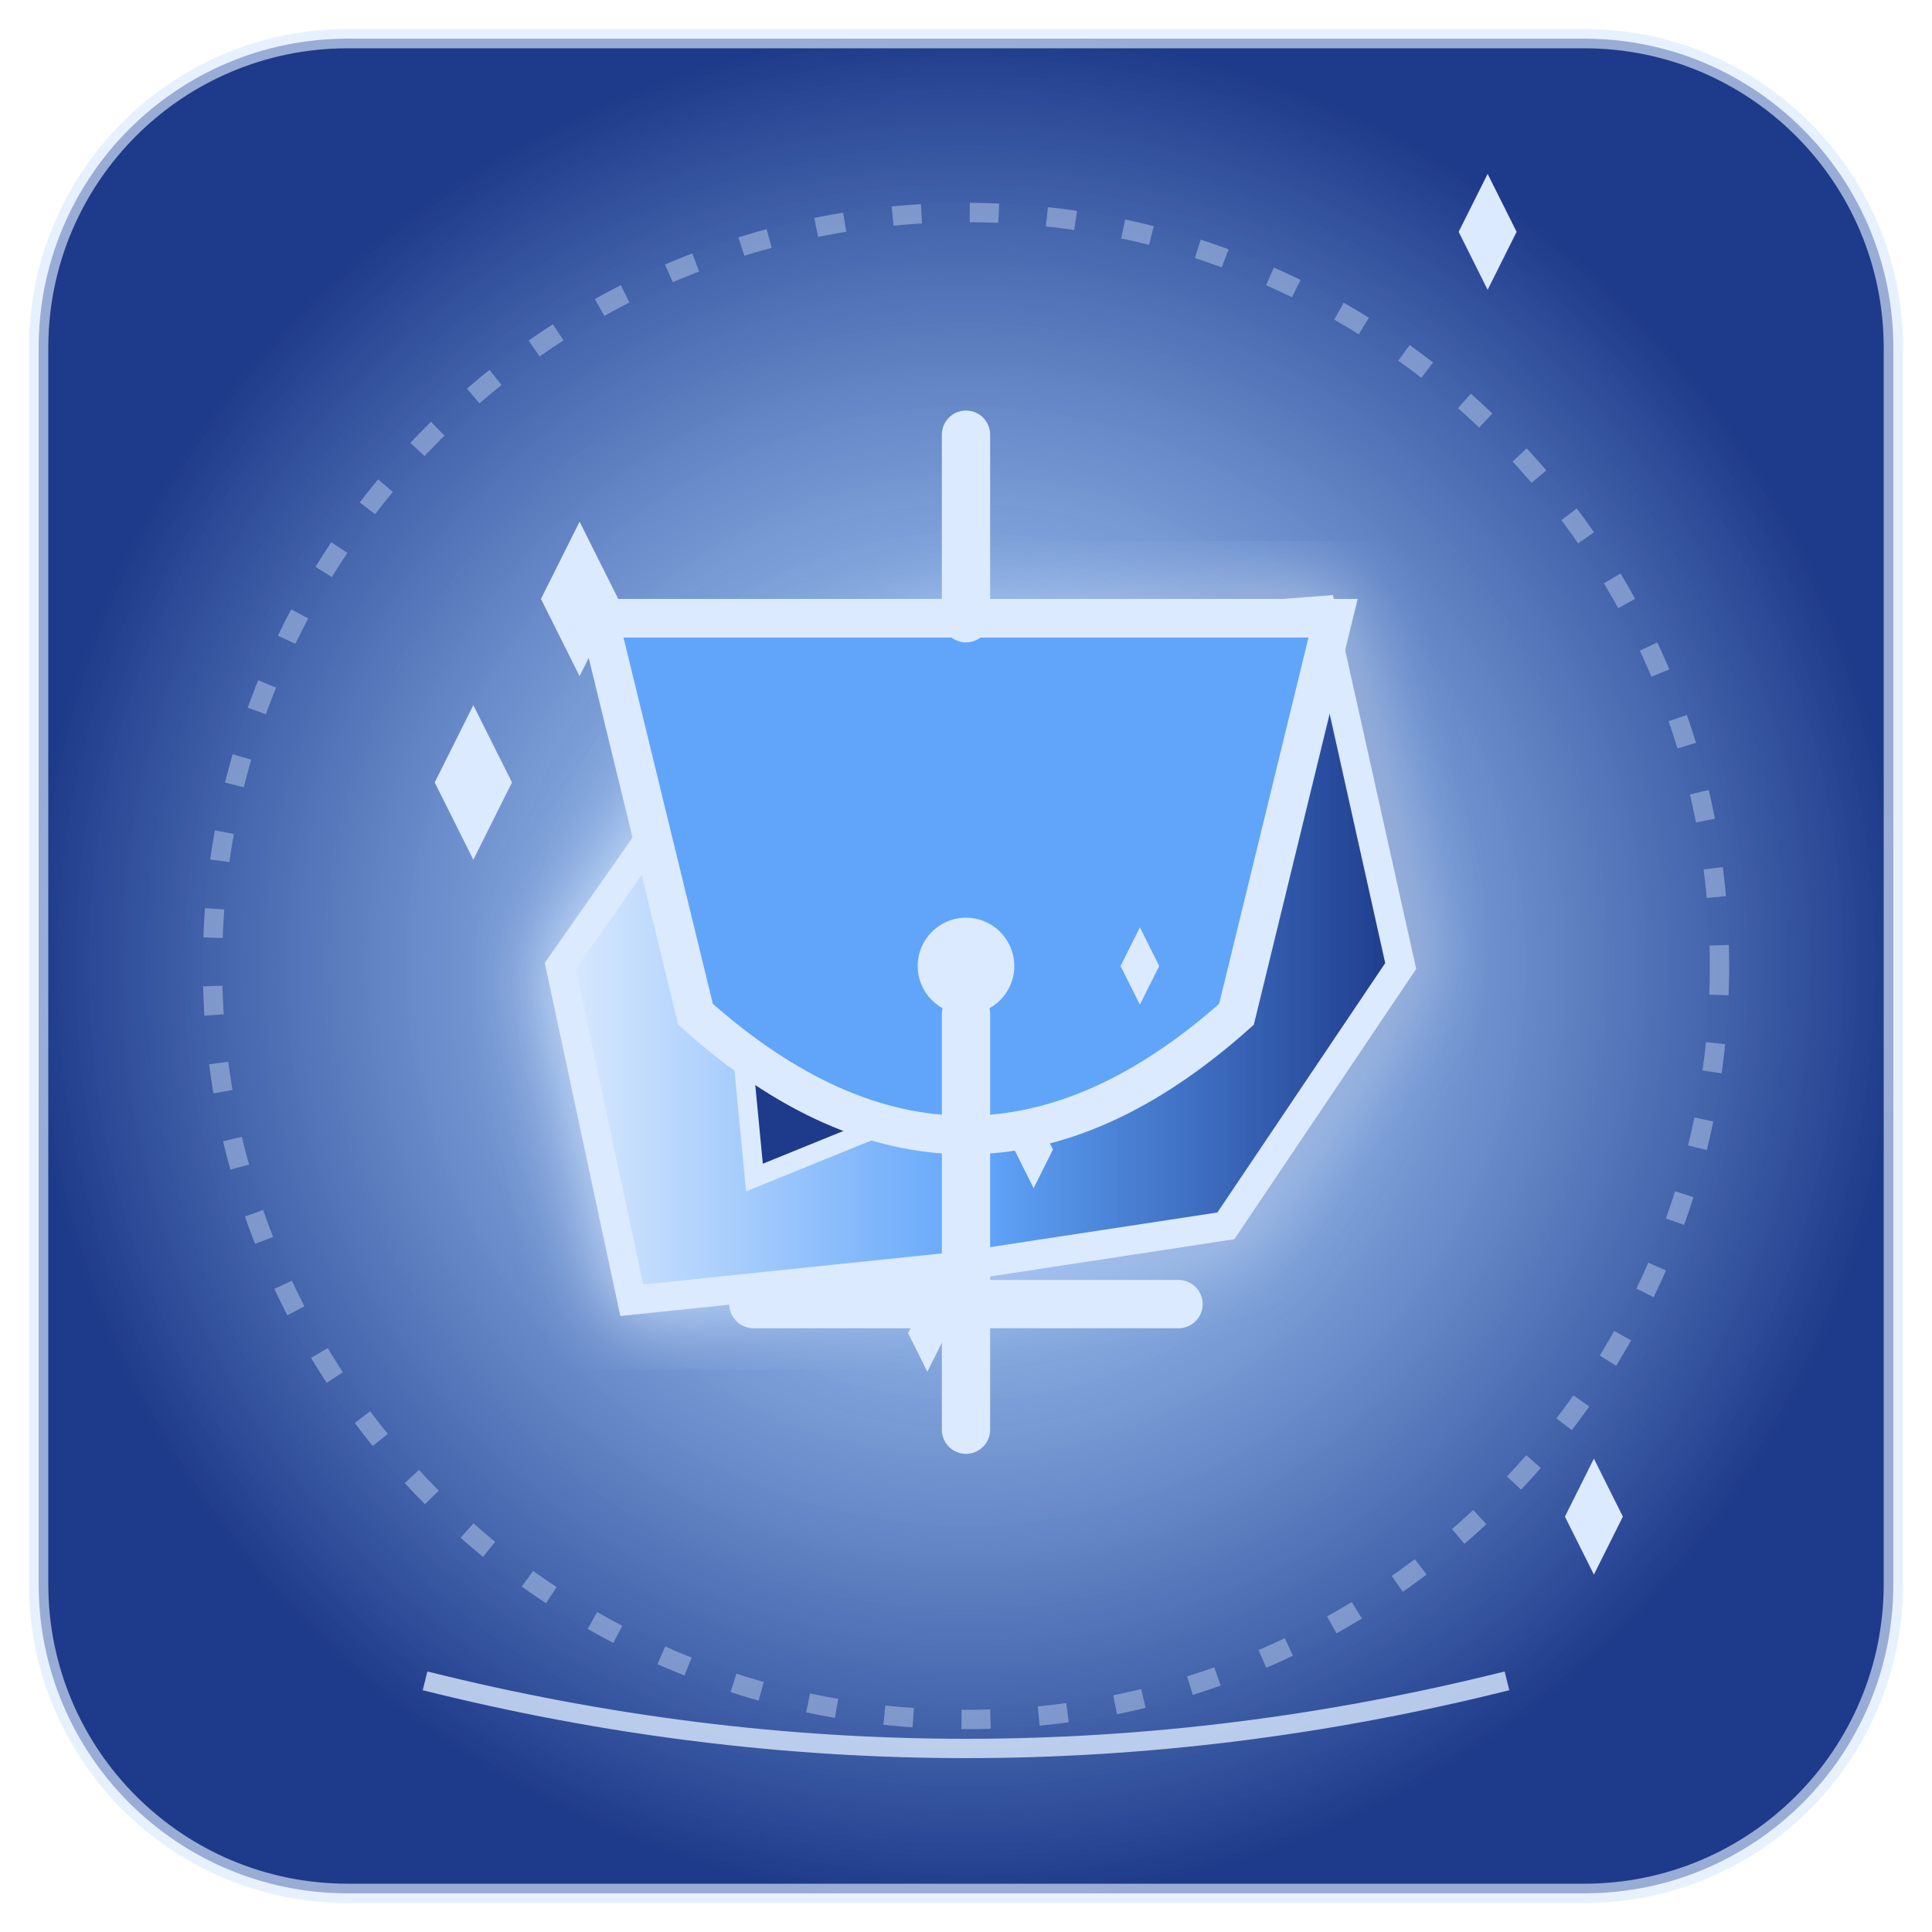
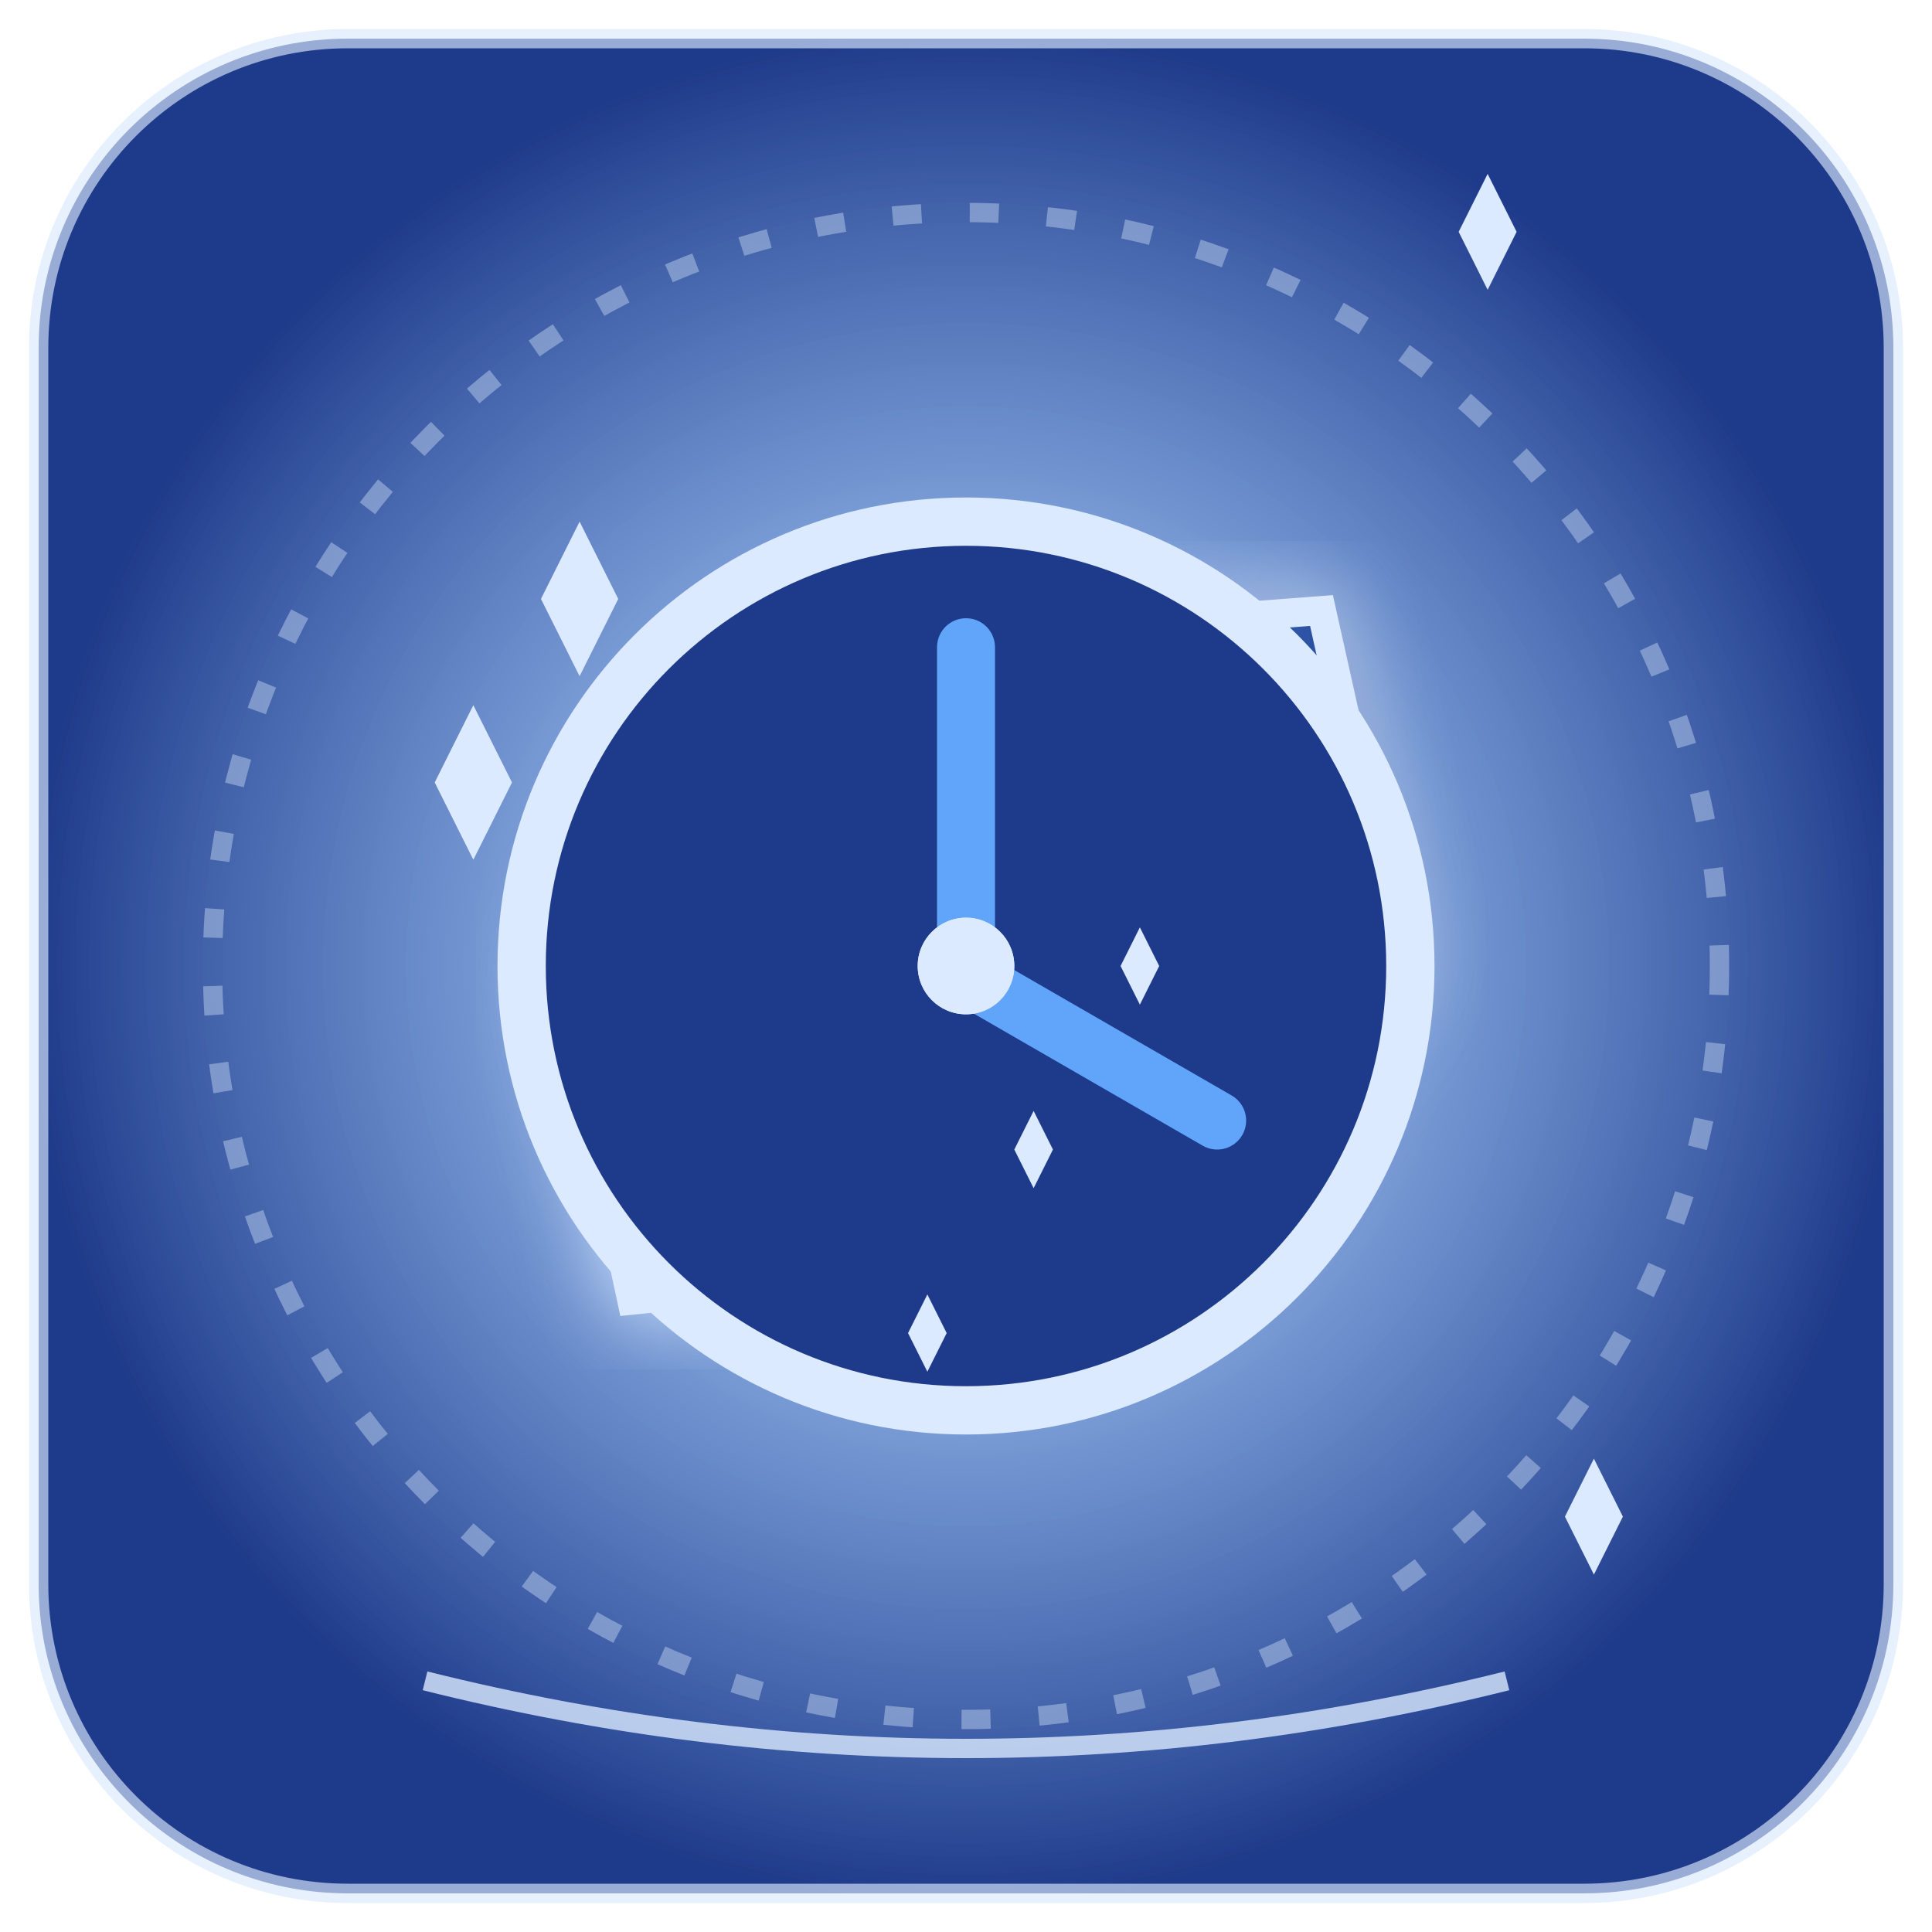
- <svg xmlns="http://www.w3.org/2000/svg" viewBox="0 0 200 200" role="img" aria-labelledby="title">
+ <svg xmlns="http://www.w3.org/2000/svg" viewBox="0 0 200 200" data-gift-id="arena-n02" role="img" aria-labelledby="title">
  <defs>
    <radialGradient id="bg">
      <stop stop-color="#60A5FA" stop-opacity=".42" />
      <stop offset="1" stop-color="#1E3A8A" />
    </radialGradient>
    <linearGradient id="metal">
      <stop stop-color="#DBEAFE" />
      <stop offset=".5" stop-color="#60A5FA" />
      <stop offset="1" stop-color="#1E3A8A" />
    </linearGradient>
    <filter id="glow">
      <feGaussianBlur stdDeviation="4" result="x" />
      <feMerge>
        <feMergeNode in="x" />
        <feMergeNode in="SourceGraphic" />
      </feMerge>
    </filter>
  </defs>
  <rect x="4" y="4" width="192" height="192" rx="32" fill="url(#bg)" stroke="#DBEAFE" stroke-opacity=".65" stroke-width="2" />
  <circle cx="100" cy="100" r="78" fill="none" stroke="#DBEAFE" stroke-opacity=".4" stroke-width="2" stroke-dasharray="3 5" />
  <polygon points="100.0,66.0 136.8,63.2 145.0,100.0 126.9,126.9 100.0,131.0 65.4,134.6 58.0,100.0 75.3,75.3" fill="url(#metal)" stroke="#DBEAFE" stroke-width="3" filter="url(#glow)" />
  <polygon points="100.0,84.0 124.0,76.0 127.0,100.0 114.1,114.1 100.0,113.0 78.1,121.9 76.0,100.0 88.0,88.0" fill="#1E3A8A" stroke="#DBEAFE" stroke-width="2" />
-   <path d="M62 64 H138 L128 105 Q100 130 72 105Z" fill="#60A5FA" stroke="#DBEAFE" stroke-width="4" />
-   <path d="M100 45 V64 M78 135 H122 M100 105 V148" stroke="#DBEAFE" stroke-width="5" stroke-linecap="round" />
+   <circle cx="100" cy="100" r="46" fill="#1E3A8A" stroke="#DBEAFE" stroke-width="5" />
+   <path d="M100 67 V101 L126 116" stroke="#60A5FA" stroke-width="6" stroke-linecap="round" fill="none" />
+   <circle cx="100" cy="100" r="5" fill="#DBEAFE" />
  <path d="M118 96 L120 100 L118 104 L116 100Z" fill="#DBEAFE" />
  <path d="M165 151 L168 157 L165 163 L162 157Z" fill="#DBEAFE" />
  <path d="M60 54 L64 62 L60 70 L56 62Z" fill="#DBEAFE" />
  <path d="M107 115 L109 119 L107 123 L105 119Z" fill="#DBEAFE" />
  <path d="M154 18 L157 24 L154 30 L151 24Z" fill="#DBEAFE" />
  <path d="M49 73 L53 81 L49 89 L45 81Z" fill="#DBEAFE" />
  <path d="M96 134 L98 138 L96 142 L94 138Z" fill="#DBEAFE" />
  <circle cx="100" cy="100" r="5" fill="#DBEAFE" />
  <path d="M44 174 Q100 188 156 174" fill="none" stroke="#DBEAFE" stroke-opacity=".8" stroke-width="2" />
</svg>
